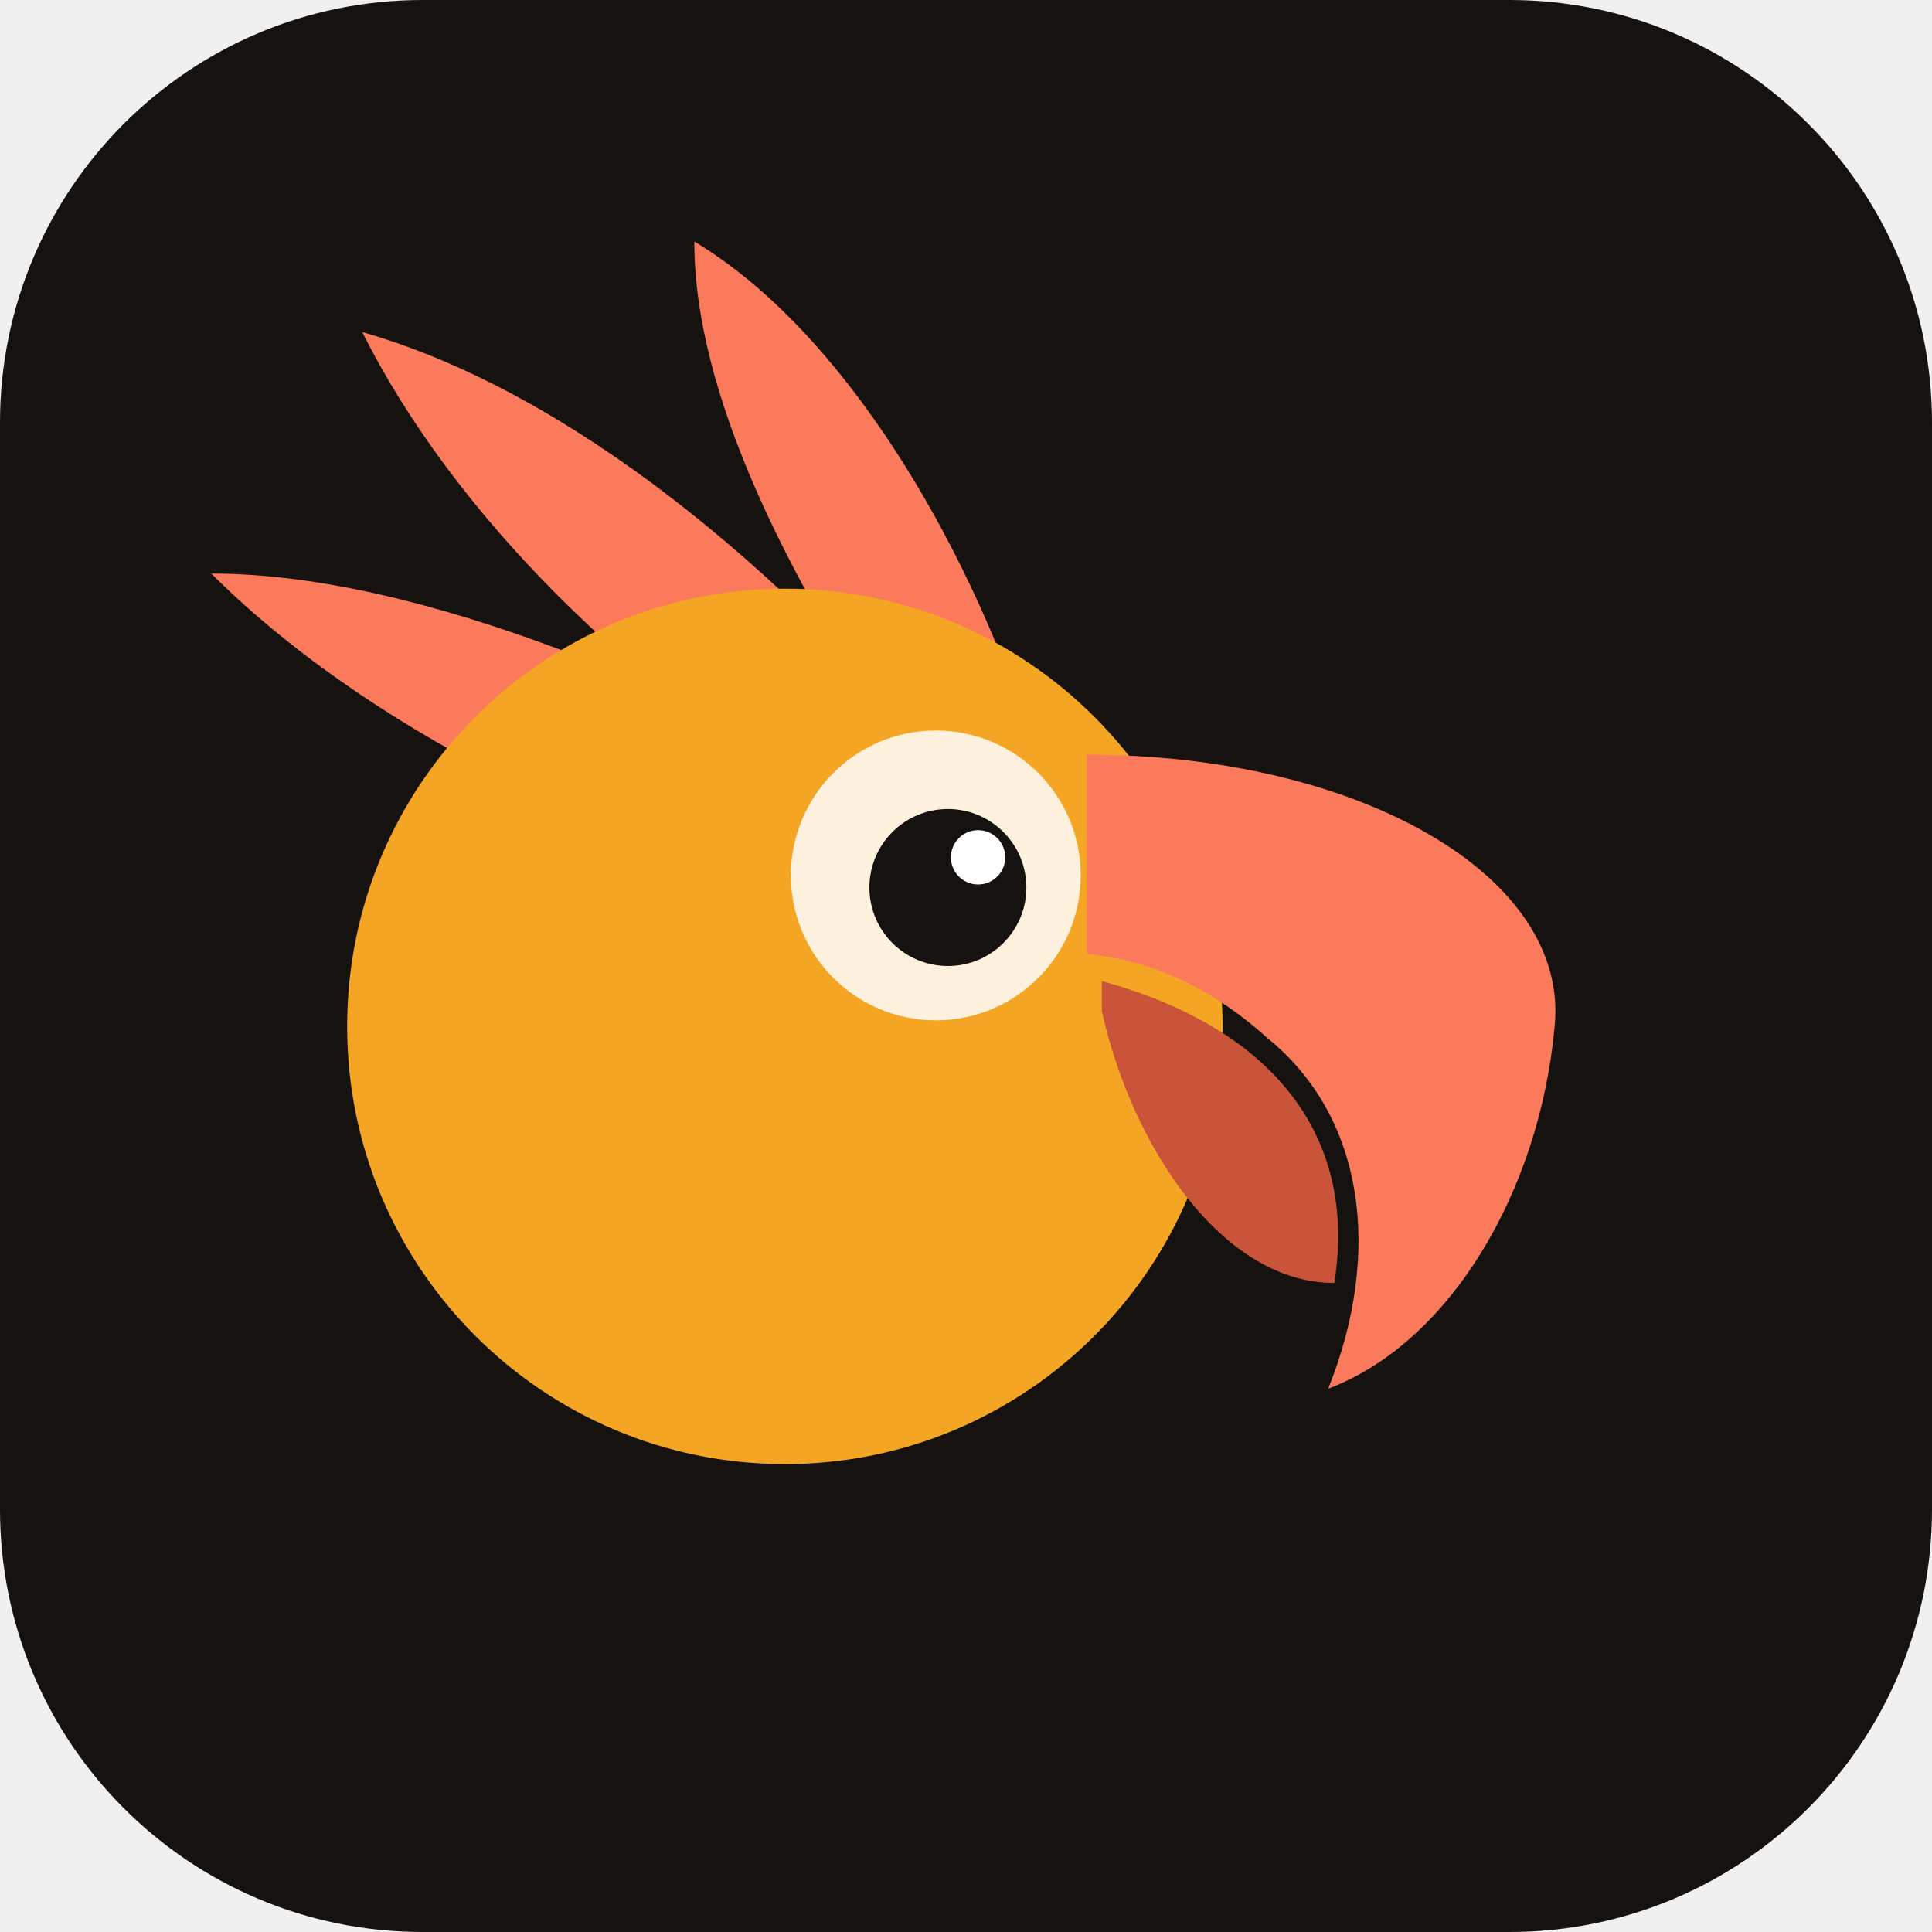
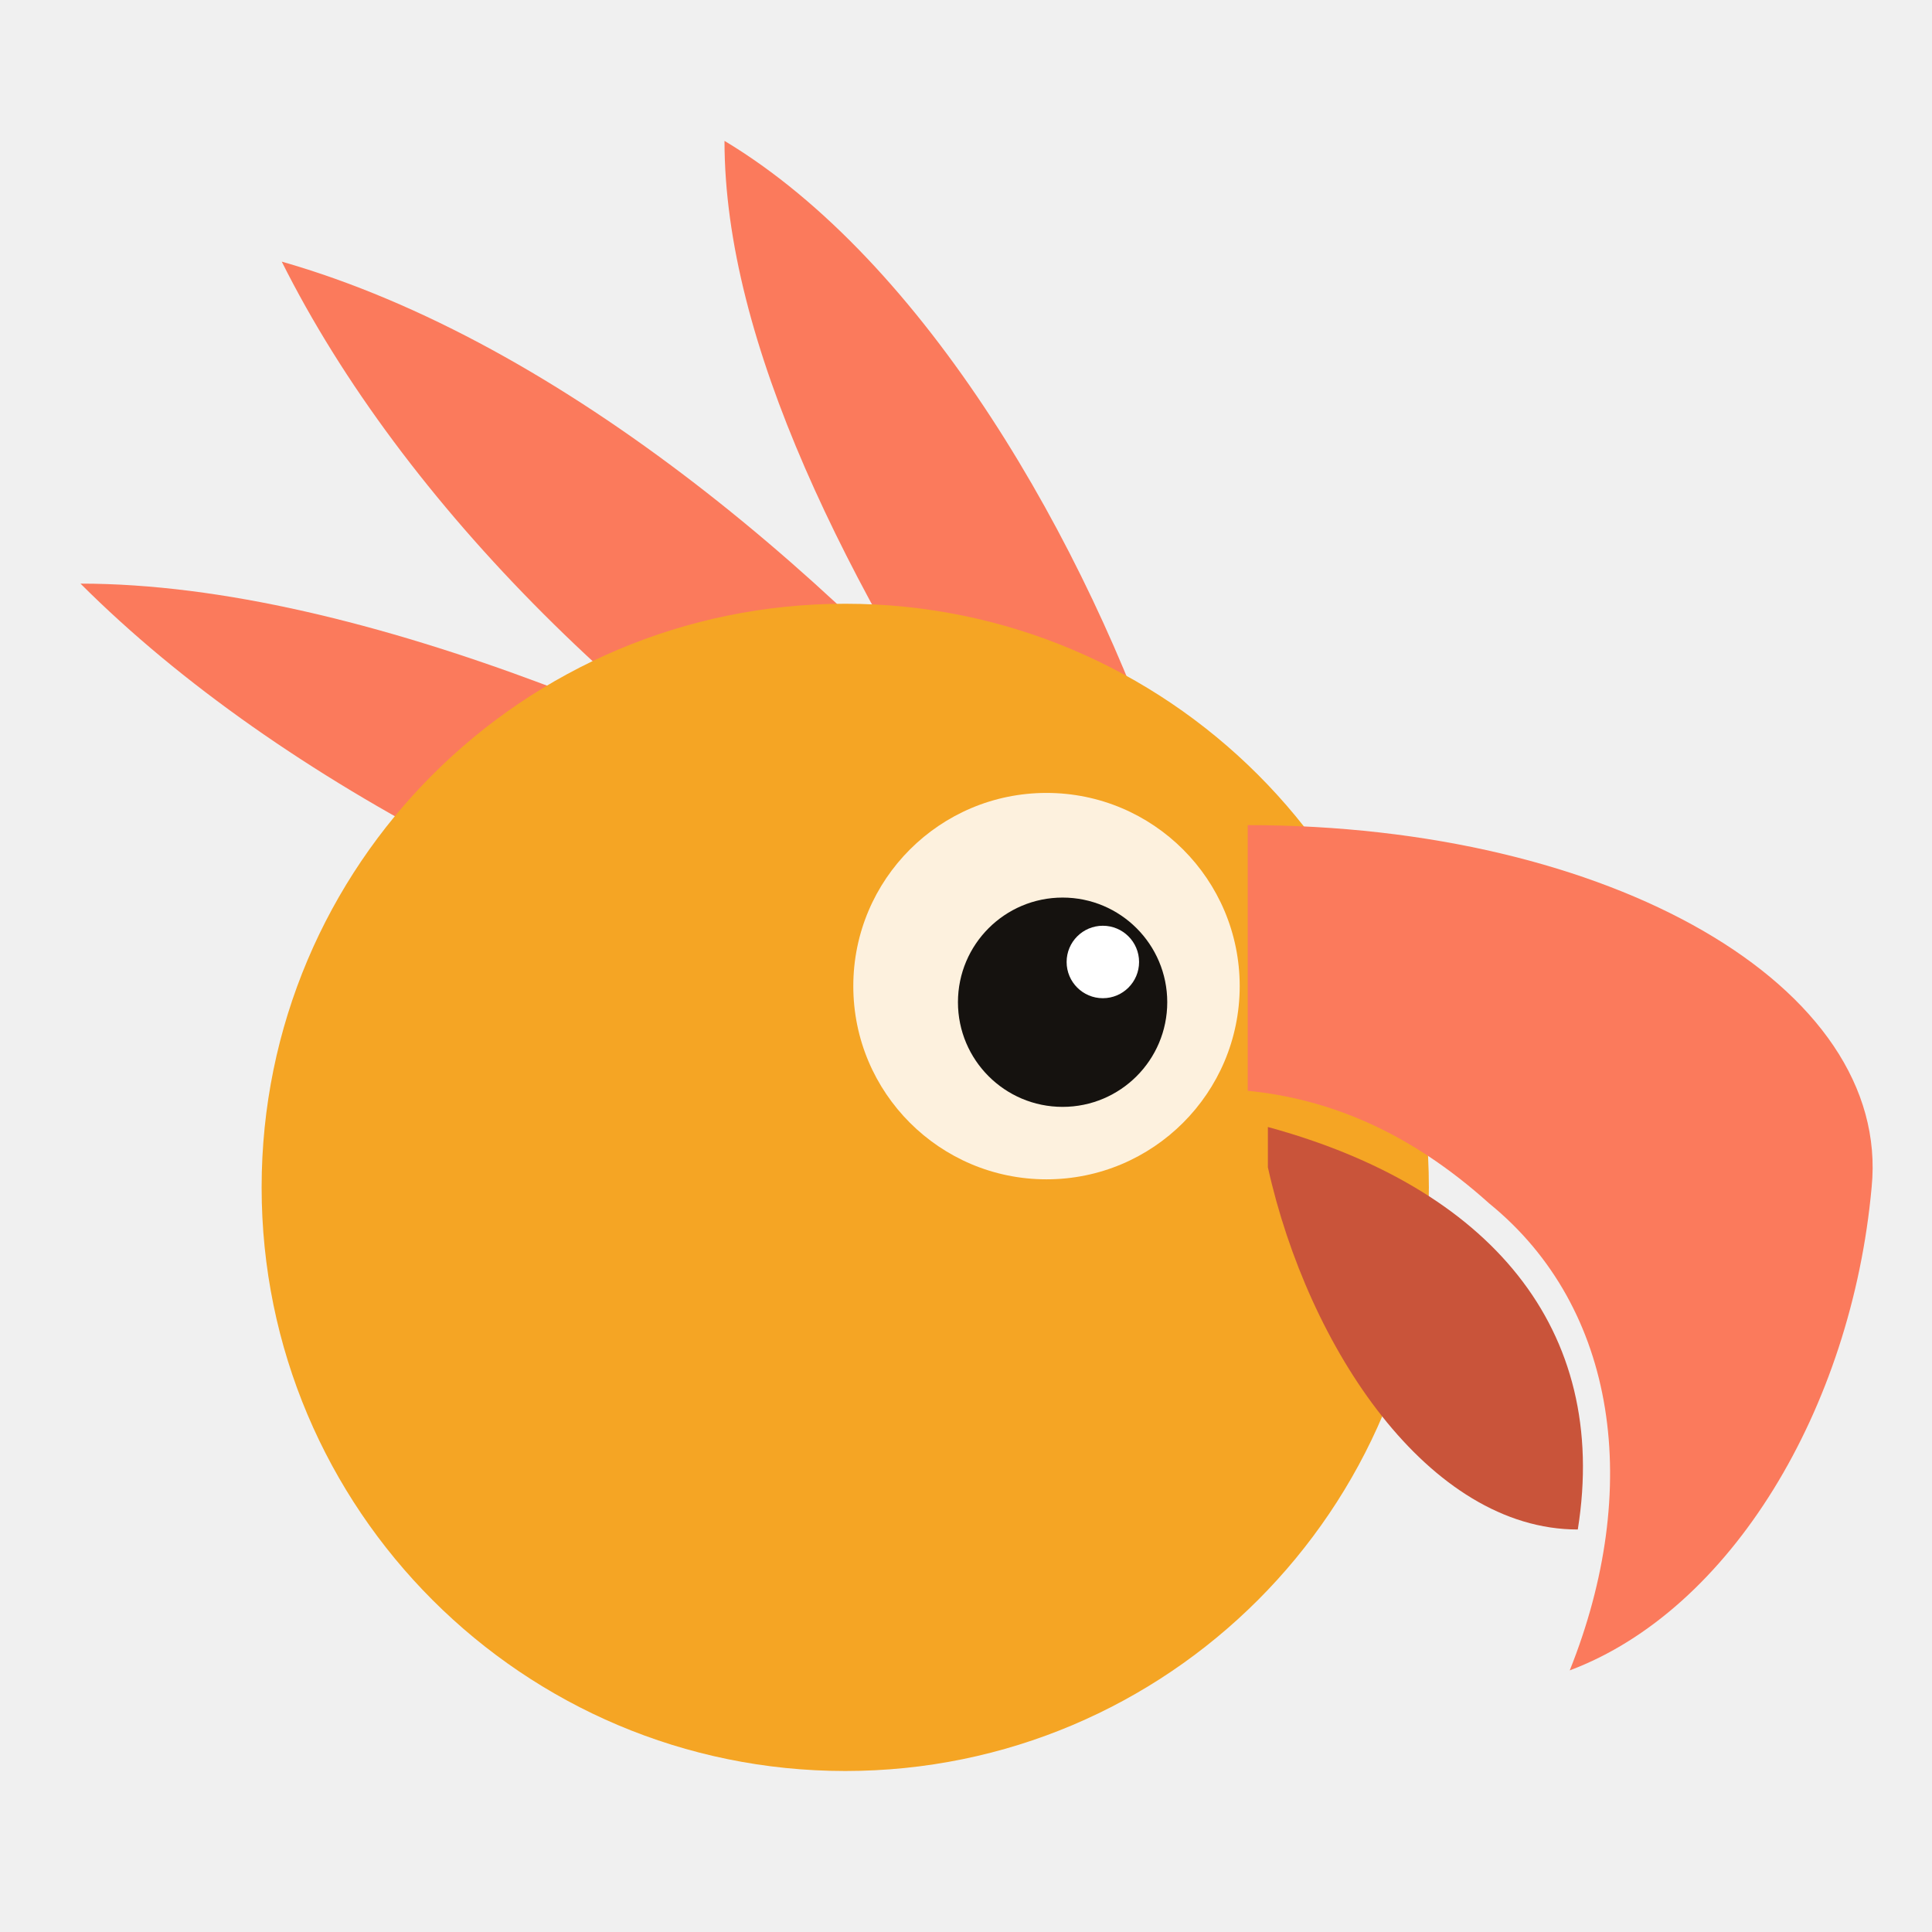
- <svg xmlns="http://www.w3.org/2000/svg" viewBox="0 0 64 64">
-   <rect width="64" height="64" rx="14" fill="#15120f" />
+ <svg xmlns="http://www.w3.org/2000/svg" viewBox="5 4.5 48 48" role="img" aria-label="Lorico">
  <path d="M28 30 C20 28 12 24 7 19 C14 19 23 23 30 27 Z" fill="#fb7a5c" />
  <path d="M28 27 C21 23 15 17 12 11 C19 13 26 19 31 25 Z" fill="#fb7a5c" />
  <path d="M30 25 C26 19 23 13 23 8 C28 11 32 18 34 24 Z" fill="#fb7a5c" />
  <circle cx="26" cy="34" r="14.5" fill="#f5a524" />
  <path d="M36.5 32.5 C42 34 45 37.5 44.2 42.5 C40.5 42.5 37.5 38 36.5 33.5 Z" fill="#c9543a" />
  <path d="M36 25 C45 25 52 29 51.5 34 C51 39.5 48 44.5 44 46 C45.8 41.5 45.2 37 42 34.4 C40 32.6 38 31.8 36 31.6 Z" fill="#fb7a5c" />
  <circle cx="31" cy="29" r="4.8" fill="#fdf1de" />
  <circle cx="31.4" cy="29.4" r="2.6" fill="#15120f" />
  <circle cx="32.4" cy="28.4" r="0.9" fill="#ffffff" />
</svg>
